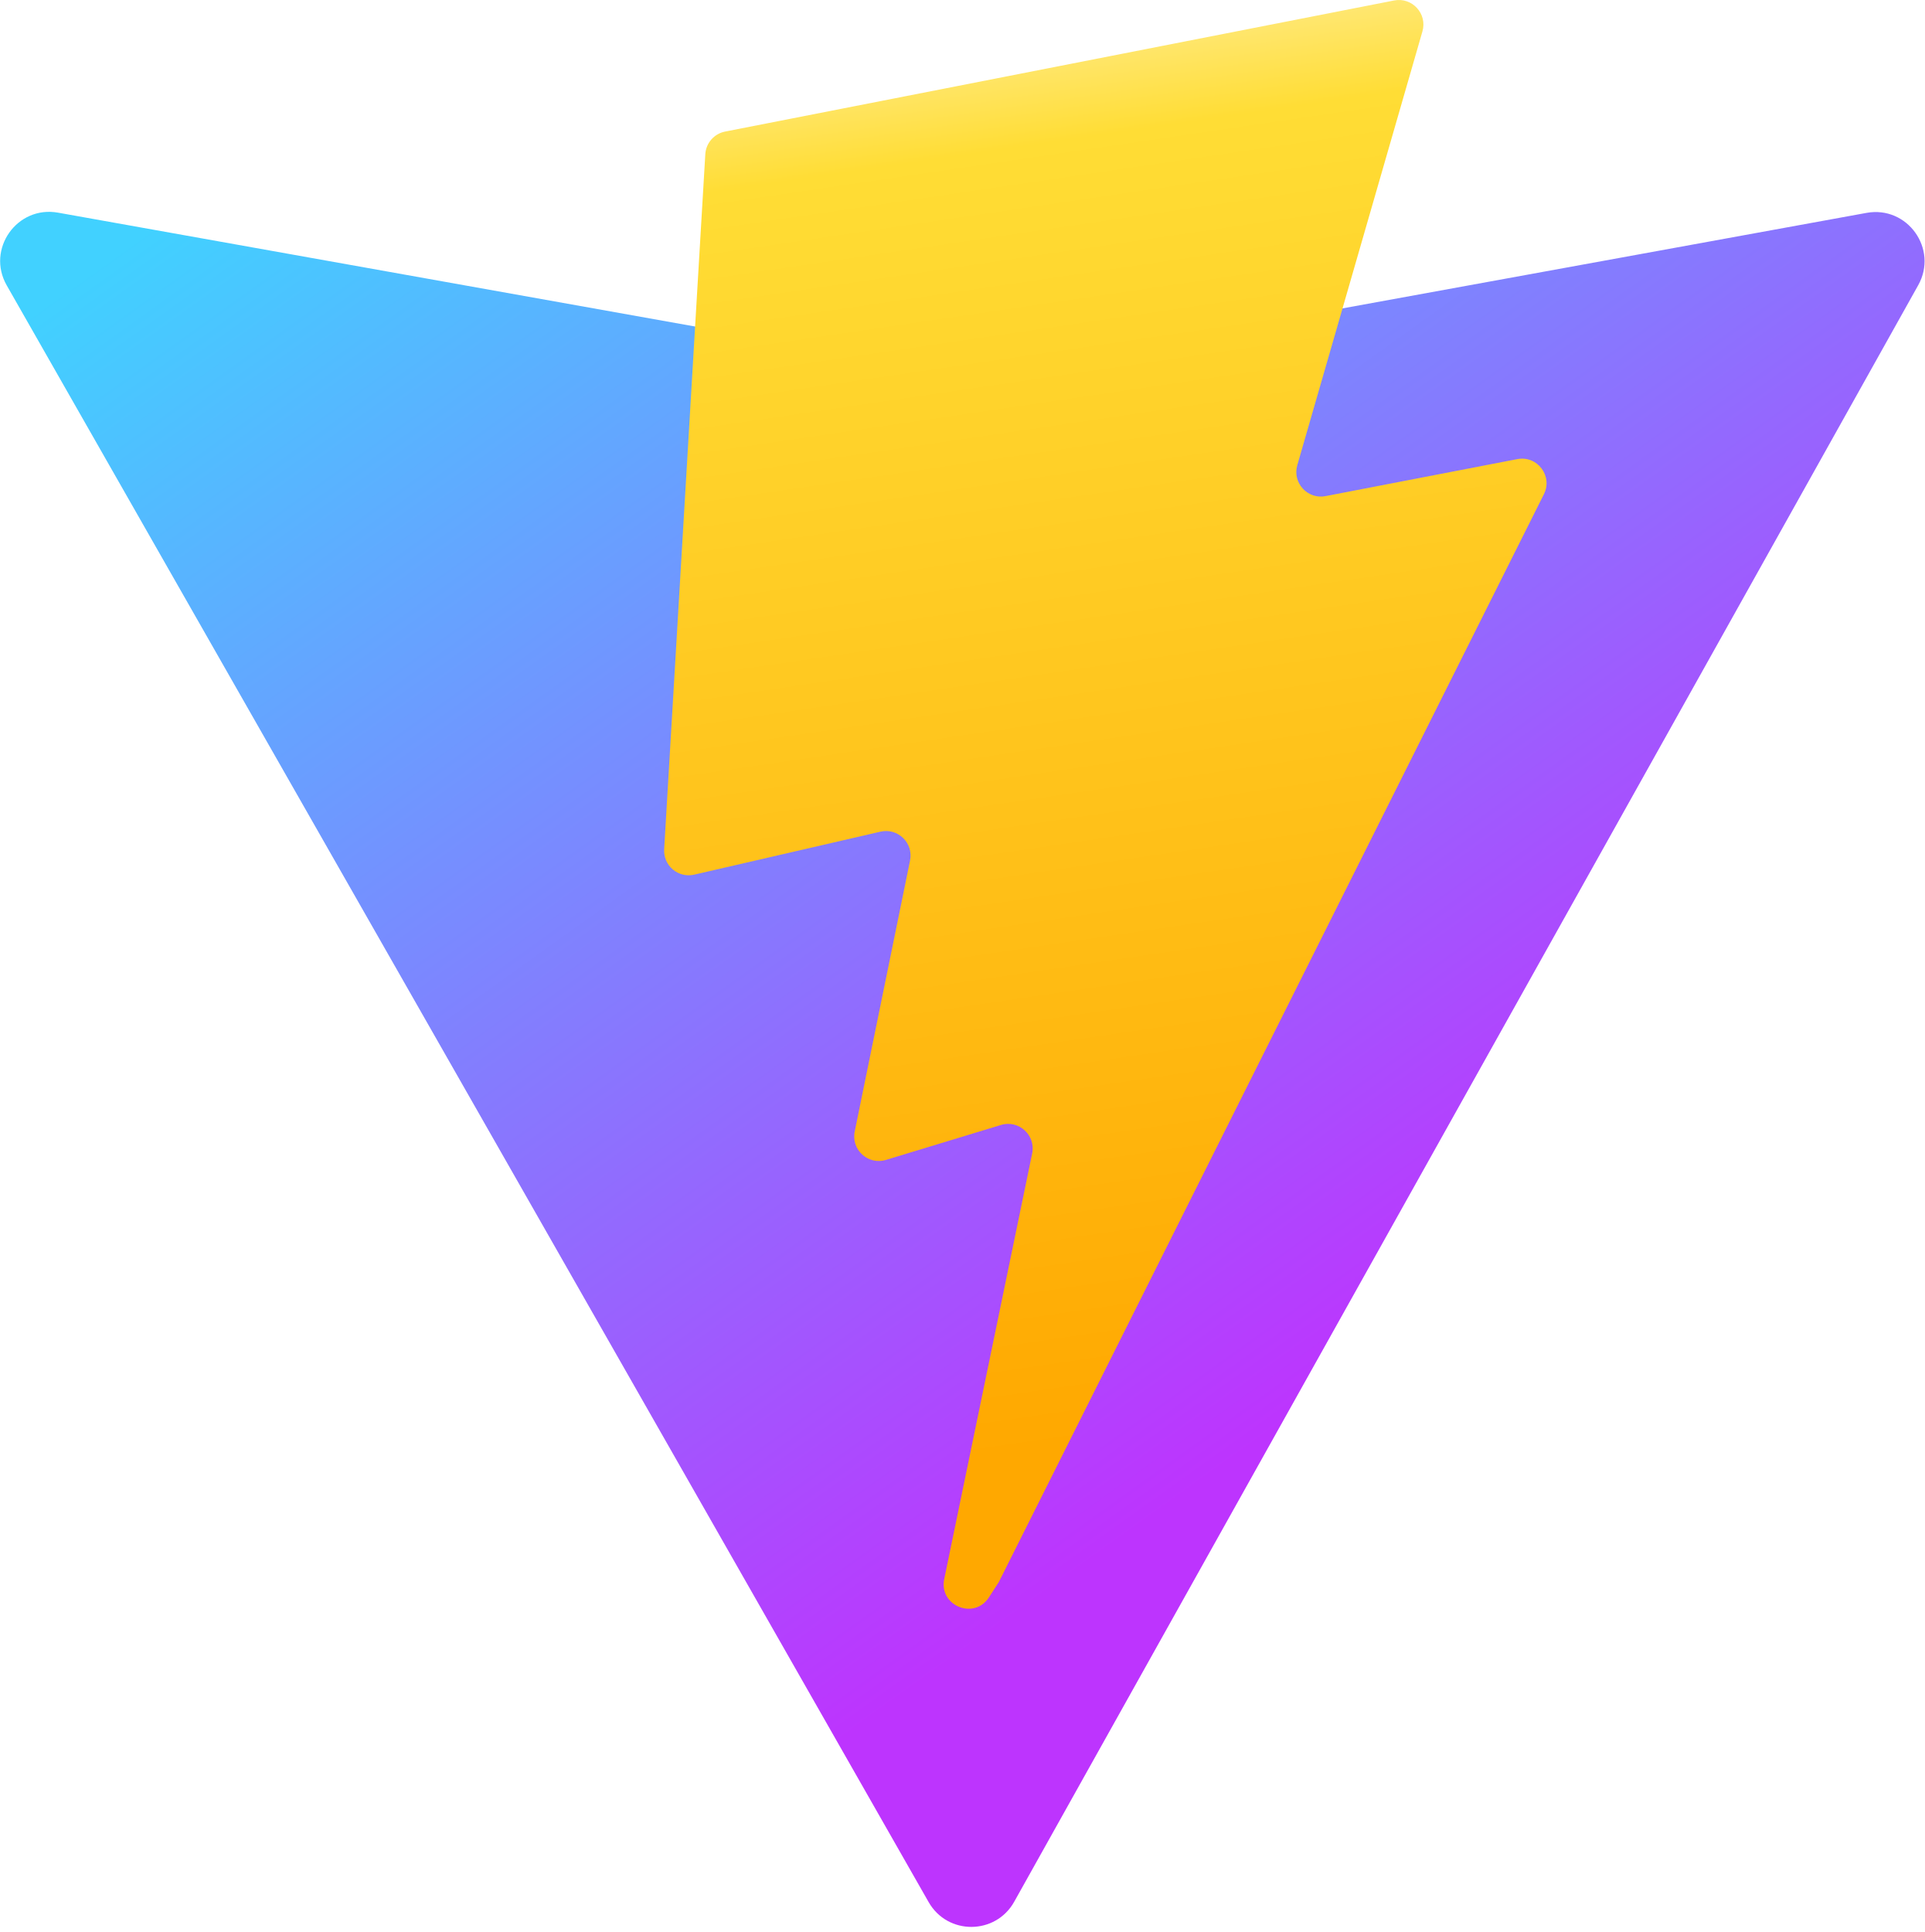
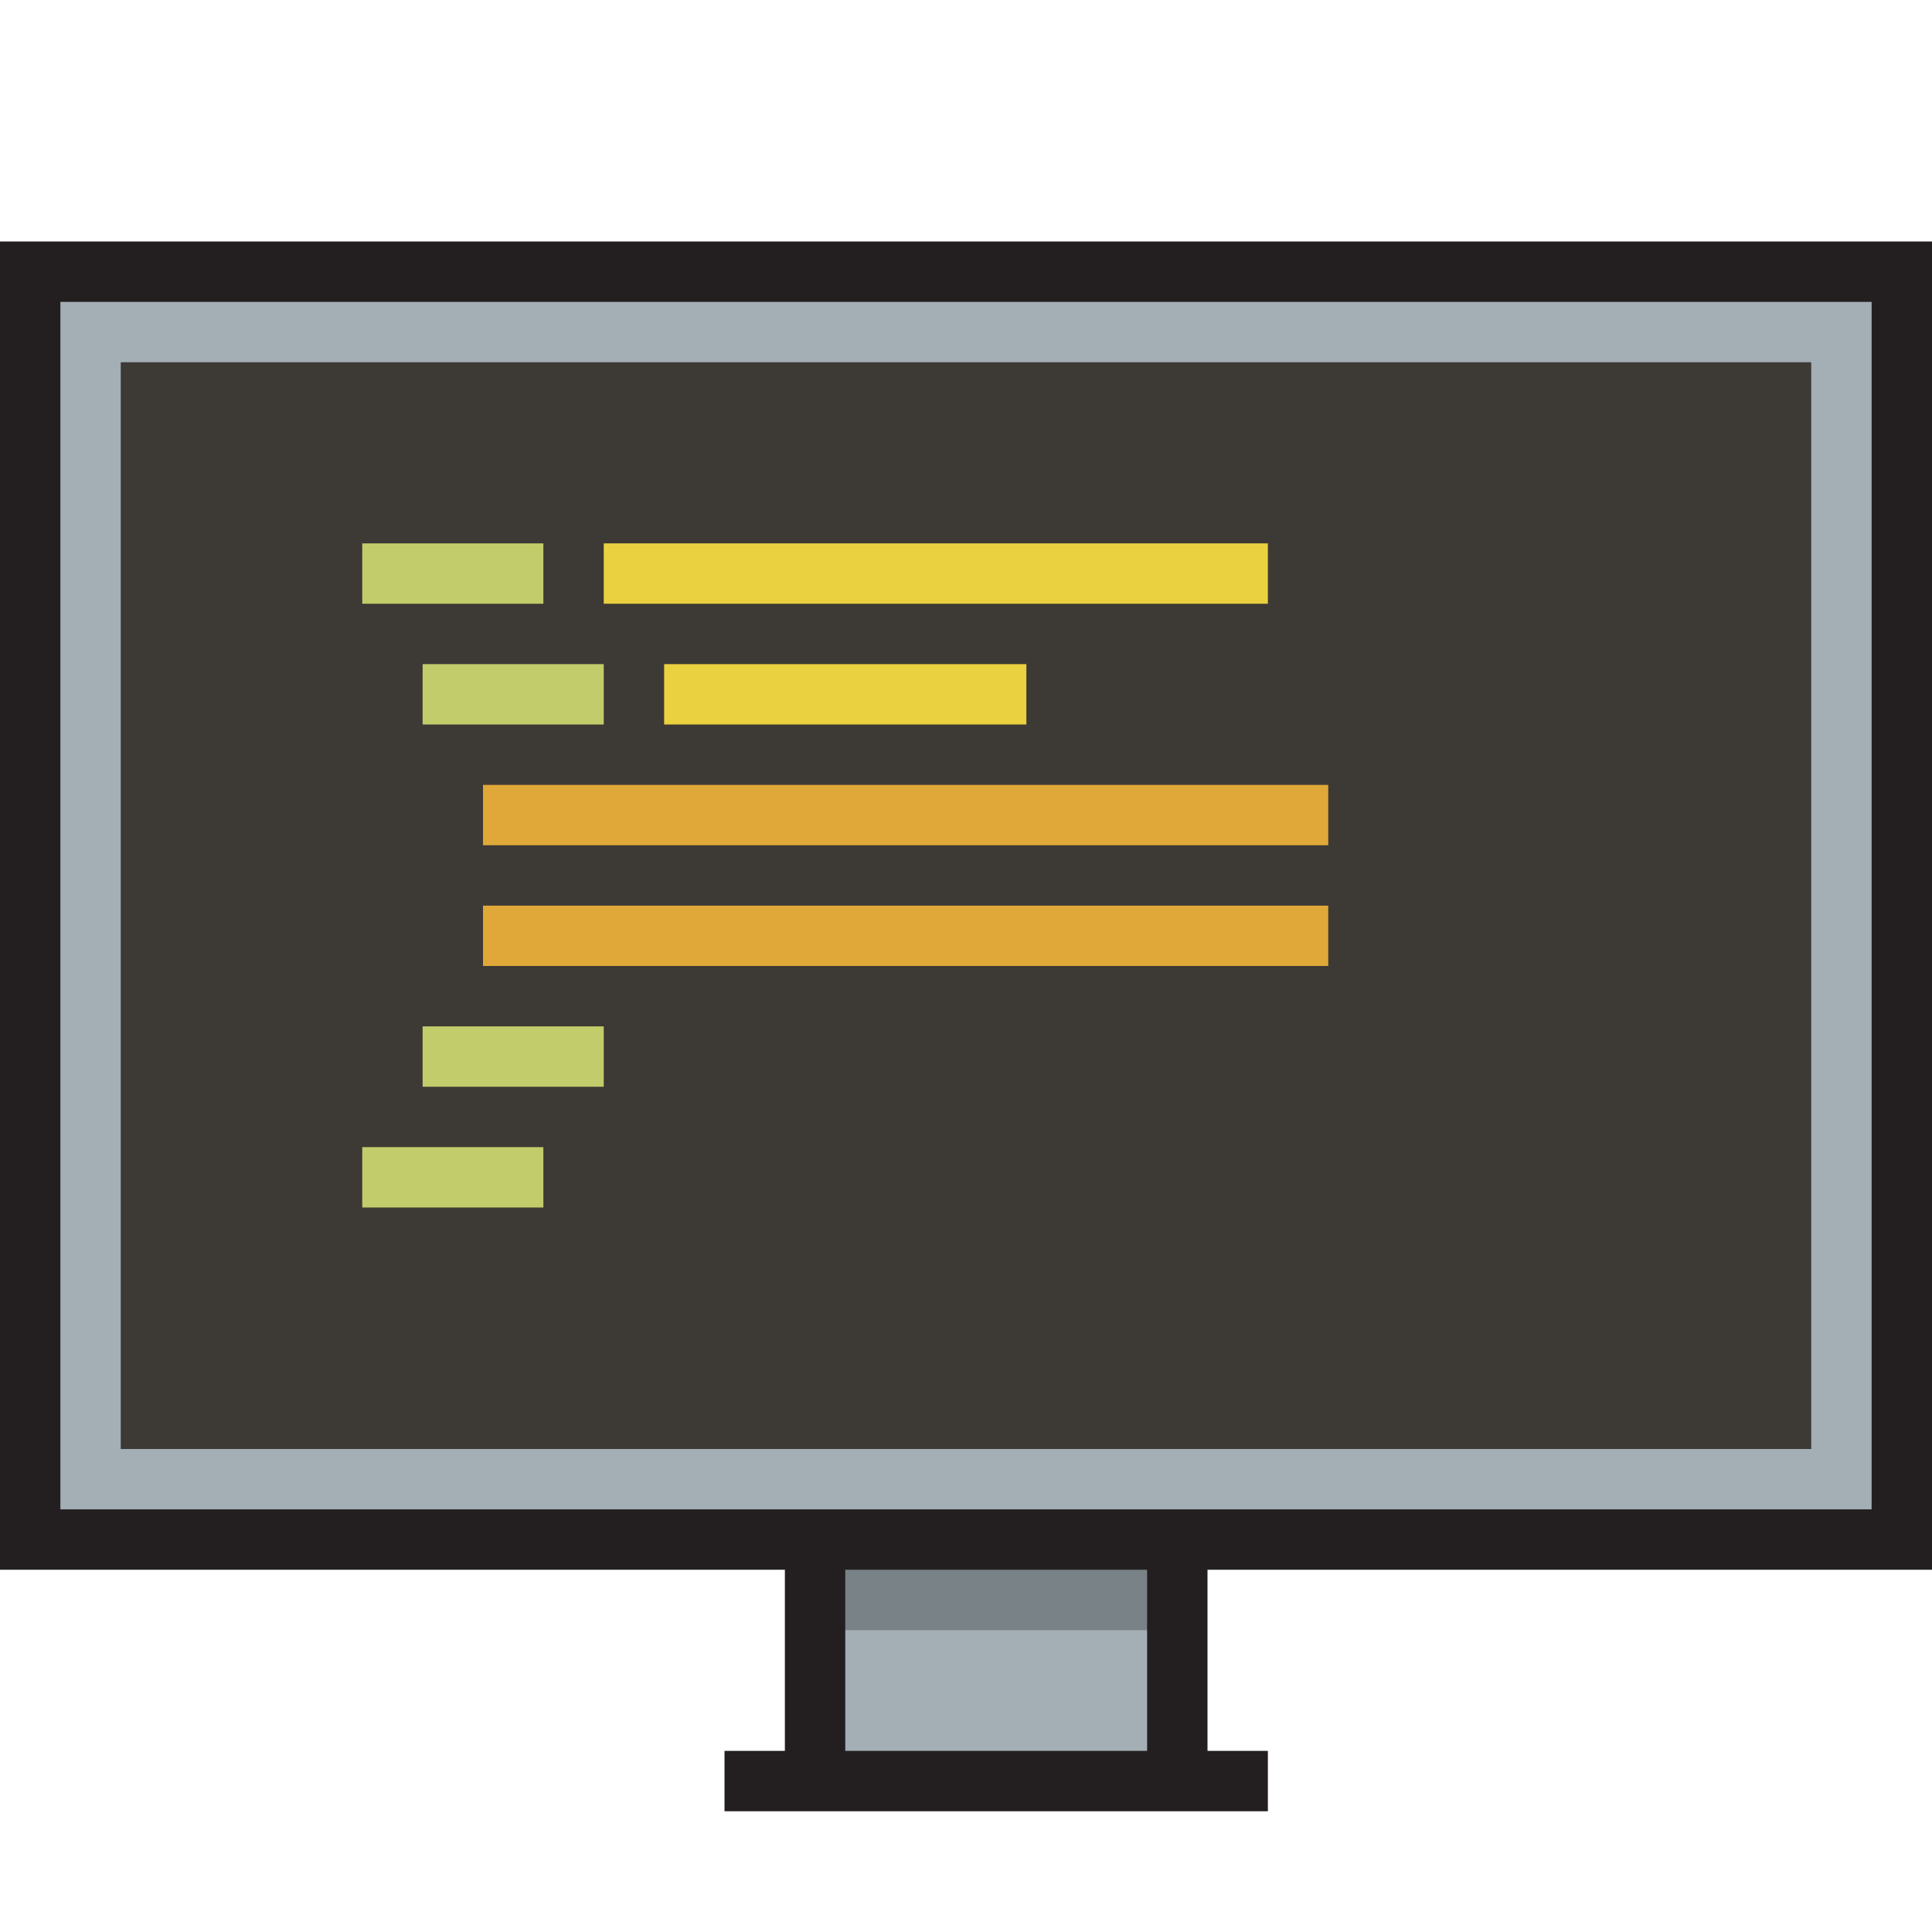
- <svg xmlns="http://www.w3.org/2000/svg" aria-hidden="true" role="img" class="iconify iconify--logos" width="31.88" height="32" preserveAspectRatio="xMidYMid meet" viewBox="0 0 256 257">
-   <defs>
-     <linearGradient id="IconifyId1813088fe1fbc01fb466" x1="-.828%" x2="57.636%" y1="7.652%" y2="78.411%">
-       <stop offset="0%" stop-color="#41D1FF" />
-       <stop offset="100%" stop-color="#BD34FE" />
-     </linearGradient>
-     <linearGradient id="IconifyId1813088fe1fbc01fb467" x1="43.376%" x2="50.316%" y1="2.242%" y2="89.03%">
-       <stop offset="0%" stop-color="#FFEA83" />
-       <stop offset="8.333%" stop-color="#FFDD35" />
-       <stop offset="100%" stop-color="#FFA800" />
-     </linearGradient>
-   </defs>
-   <path fill="url(#IconifyId1813088fe1fbc01fb466)" d="M255.153 37.938L134.897 252.976c-2.483 4.44-8.862 4.466-11.382.048L.875 37.958c-2.746-4.814 1.371-10.646 6.827-9.67l120.385 21.517a6.537 6.537 0 0 0 2.322-.004l117.867-21.483c5.438-.991 9.574 4.796 6.877 9.62Z" />
-   <path fill="url(#IconifyId1813088fe1fbc01fb467)" d="M185.432.063L96.44 17.501a3.268 3.268 0 0 0-2.634 3.014l-5.474 92.456a3.268 3.268 0 0 0 3.997 3.378l24.777-5.718c2.318-.535 4.413 1.507 3.936 3.838l-7.361 36.047c-.495 2.426 1.782 4.5 4.151 3.78l15.304-4.649c2.372-.72 4.652 1.36 4.15 3.788l-11.698 56.621c-.732 3.542 3.979 5.473 5.943 2.437l1.313-2.028l72.516-144.72c1.215-2.423-.88-5.186-3.54-4.672l-25.505 4.922c-2.396.462-4.435-1.77-3.759-4.114l16.646-57.705c.677-2.35-1.37-4.583-3.769-4.113Z" />
+ <svg xmlns="http://www.w3.org/2000/svg" version="1.1" id="Uploaded to svgrepo.com" width="800px" height="800px" viewBox="0 0 32 32" xml:space="preserve">
+   <style type="text/css">
+ 	.avocado_een{fill:#231F20;}
+ 	.avocado_twee{fill:#3D3935;}
+ 	.avocado_negentien{fill:#E0A838;}
+ 	.avocado_twintig{fill:#EAD13F;}
+ 	.avocado_acht{fill:#A3AEB5;}
+ 	.avocado_zeven{fill:#788287;}
+ 	.avocado_tien{fill:#C3CC6A;}
+ 	.st0{fill:#FFFAEE;}
+ 	.st1{fill:#716558;}
+ 	.st2{fill:#DBD2C1;}
+ 	.st3{fill:#D1712A;}
+ 	.st4{fill:#CC4121;}
+ 	.st5{fill:#8D3E93;}
+ 	.st6{fill:#248EBC;}
+ 	.st7{fill:#6F9B45;}
+ 	.st8{fill:#AF9480;}
+ </style>
+   <g>
+     <g>
+       <rect x="0.5" y="4.5" class="avocado_twee" width="31" height="21" />
+     </g>
+     <g>
+       <path class="avocado_acht" d="M0.5,4.5v21h13v4h6v-4h12v-21H0.5z M30,24H2V6h28V24z" />
+     </g>
+     <rect x="13.5" y="25.5" class="avocado_zeven" width="6" height="1.5" />
+     <path class="avocado_een" d="M32,26V4H0v22h13v3h-1v1h9v-1h-1v-3H32z M1,25V5h30v20H1z M19,29h-5v-3h5V29z" />
+     <path class="avocado_tien" d="M9,10H6V9h3V10z M7,11v1h3v-1H7z M7,18h3v-1H7V18z M6,20h3v-1H6V20z" />
+     <g>
+       <g>
+         <path class="avocado_negentien" d="M22,13v1H8v-1H22z M8,16h14v-1H8V16z" />
+       </g>
+     </g>
+     <g>
+       <g>
+         <path class="avocado_twintig" d="M17,12h-6v-1h6V12z M21,9H10v1h11V9z" />
+       </g>
+     </g>
+   </g>
</svg>
